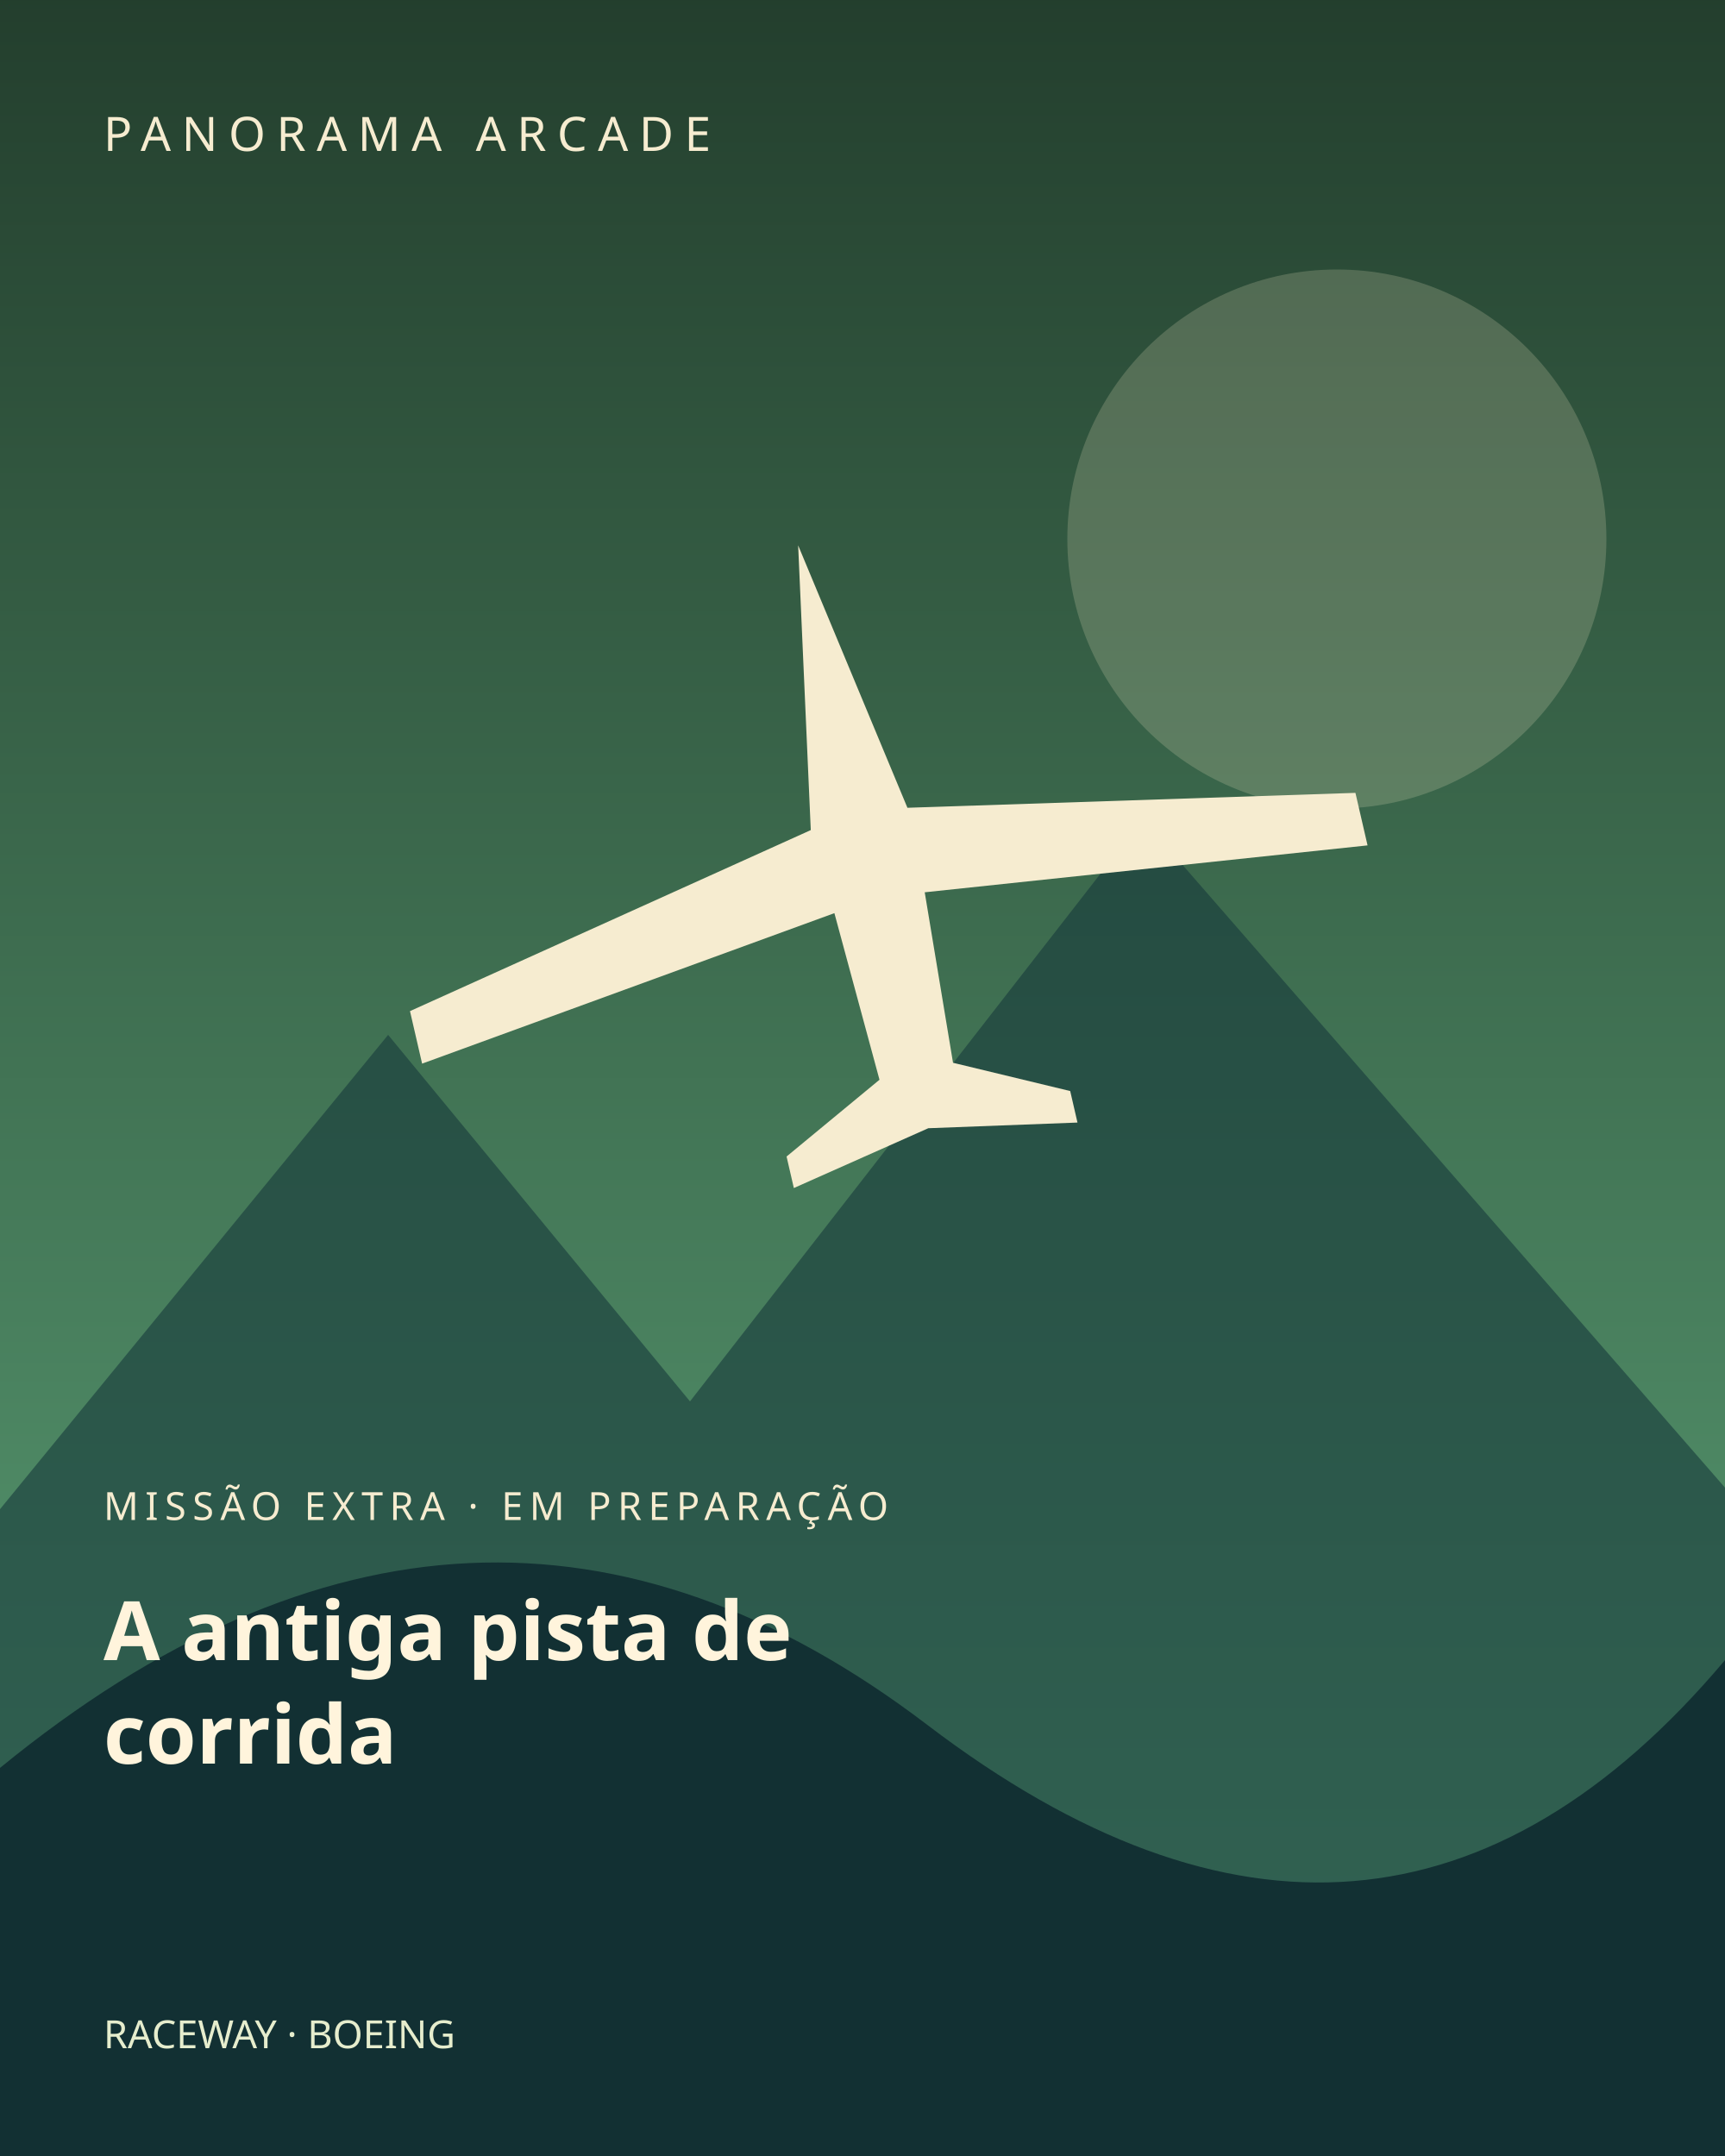
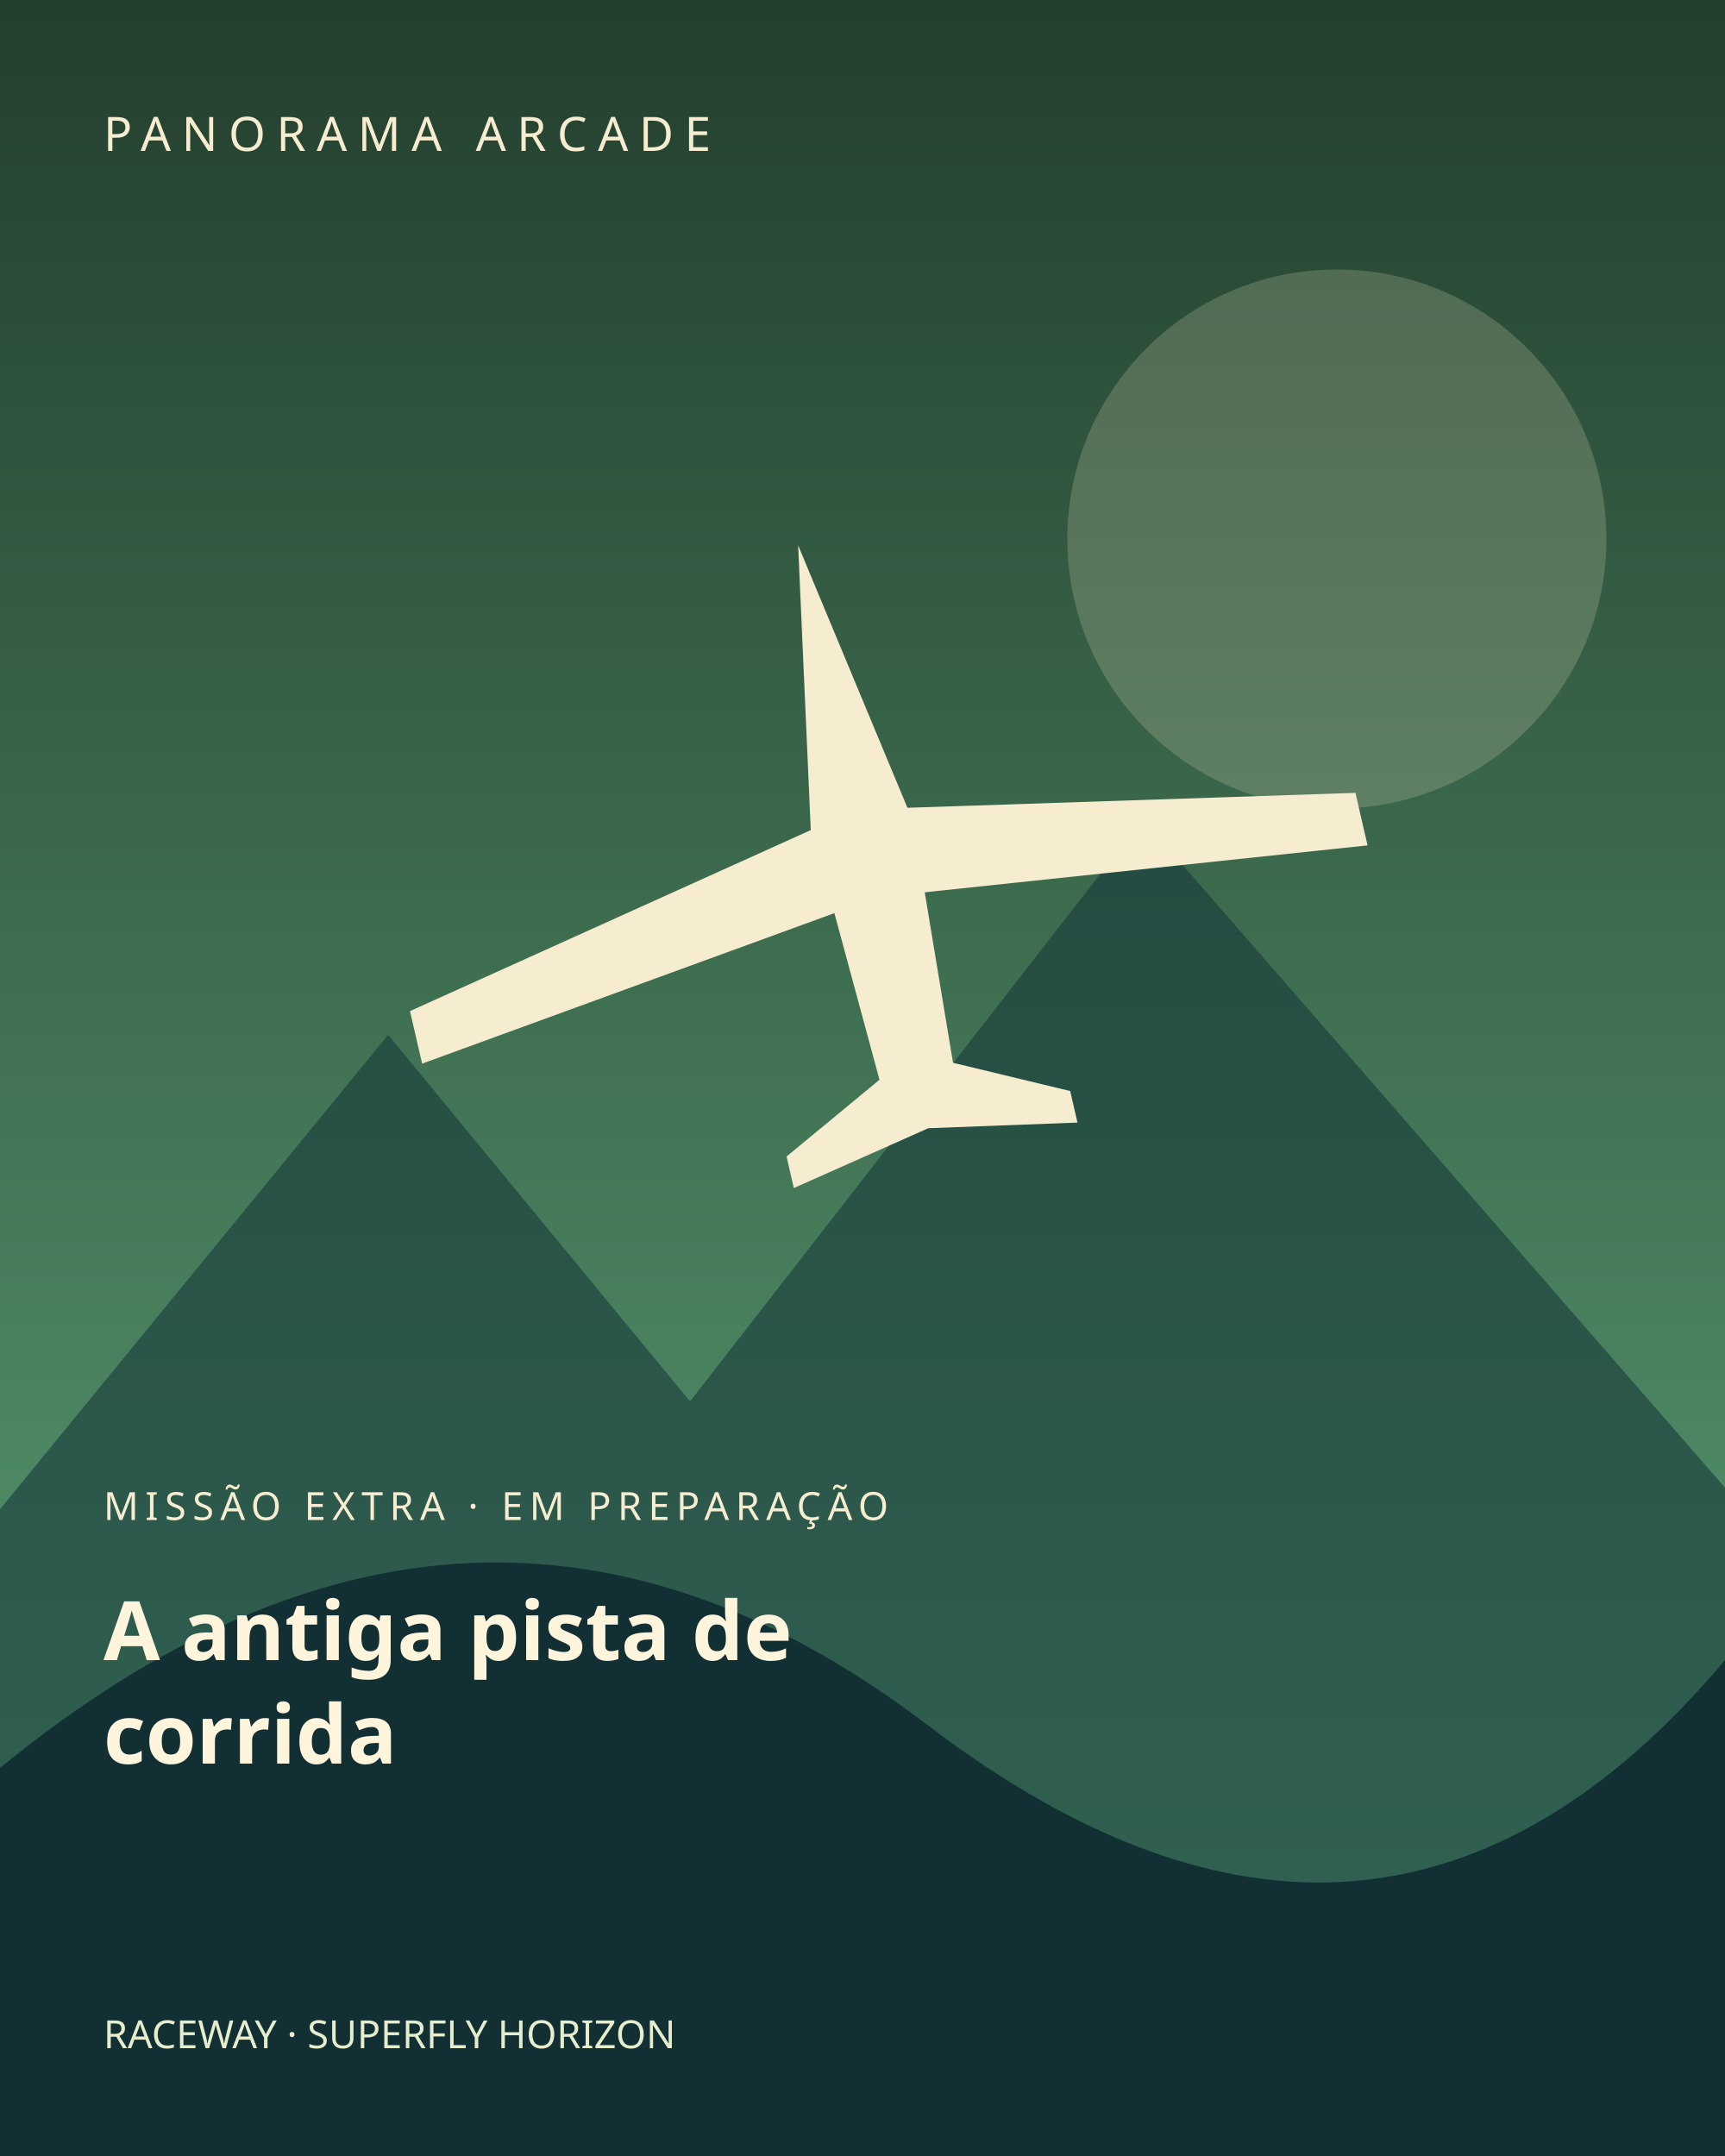
<svg xmlns="http://www.w3.org/2000/svg" width="800" height="1000" viewBox="0 0 800 1000">
  <defs>
    <linearGradient id="sky" x2="0" y2="1">
      <stop stop-color="hsl(143,28%,19%)" />
      <stop offset="1" stop-color="hsl(143,30%,52%)" />
    </linearGradient>
  </defs>
  <rect width="800" height="1000" fill="url(#sky)" />
  <circle cx="620" cy="250" r="125" fill="#f1e8c5" opacity=".2" />
  <path d="M0 700L180 480 320 650 530 380 800 690V1000H0" fill="#16383b" opacity=".6" />
  <path d="M0 820Q220 640 430 800T800 770V1000H0" fill="#123033" />
  <path d="M180 420L380 380 404 250 426 380 630 420 630 445 425 420 420 500 470 525 470 540 402 527 335 540 335 525 385 500 382 420 180 445Z" fill="#f6ecd0" transform="rotate(-13 400 400)" />
  <text x="48" y="70" fill="#f6ecd0" font-family="sans-serif" font-size="22" letter-spacing="5">PANORAMA ARCADE</text>
  <text x="48" y="705" fill="#f6ecd0" font-family="sans-serif" font-size="18" letter-spacing="3">MISSÃO EXTRA · EM PREPARAÇÃO</text>
  <text x="48" y="770" fill="#fff4dc" font-family="sans-serif" font-weight="bold" font-size="38">A antiga pista de</text>
  <text x="48" y="818" fill="#fff4dc" font-family="sans-serif" font-weight="bold" font-size="38">corrida</text>
-   <text x="48" y="950" fill="#e6edcd" font-family="sans-serif" font-size="18">RACEWAY · BOEING</text>
+   <text x="48" y="950" fill="#e6edcd" font-family="sans-serif" font-size="18">RACEWAY · SUPERFLY HORIZON</text>
</svg>
